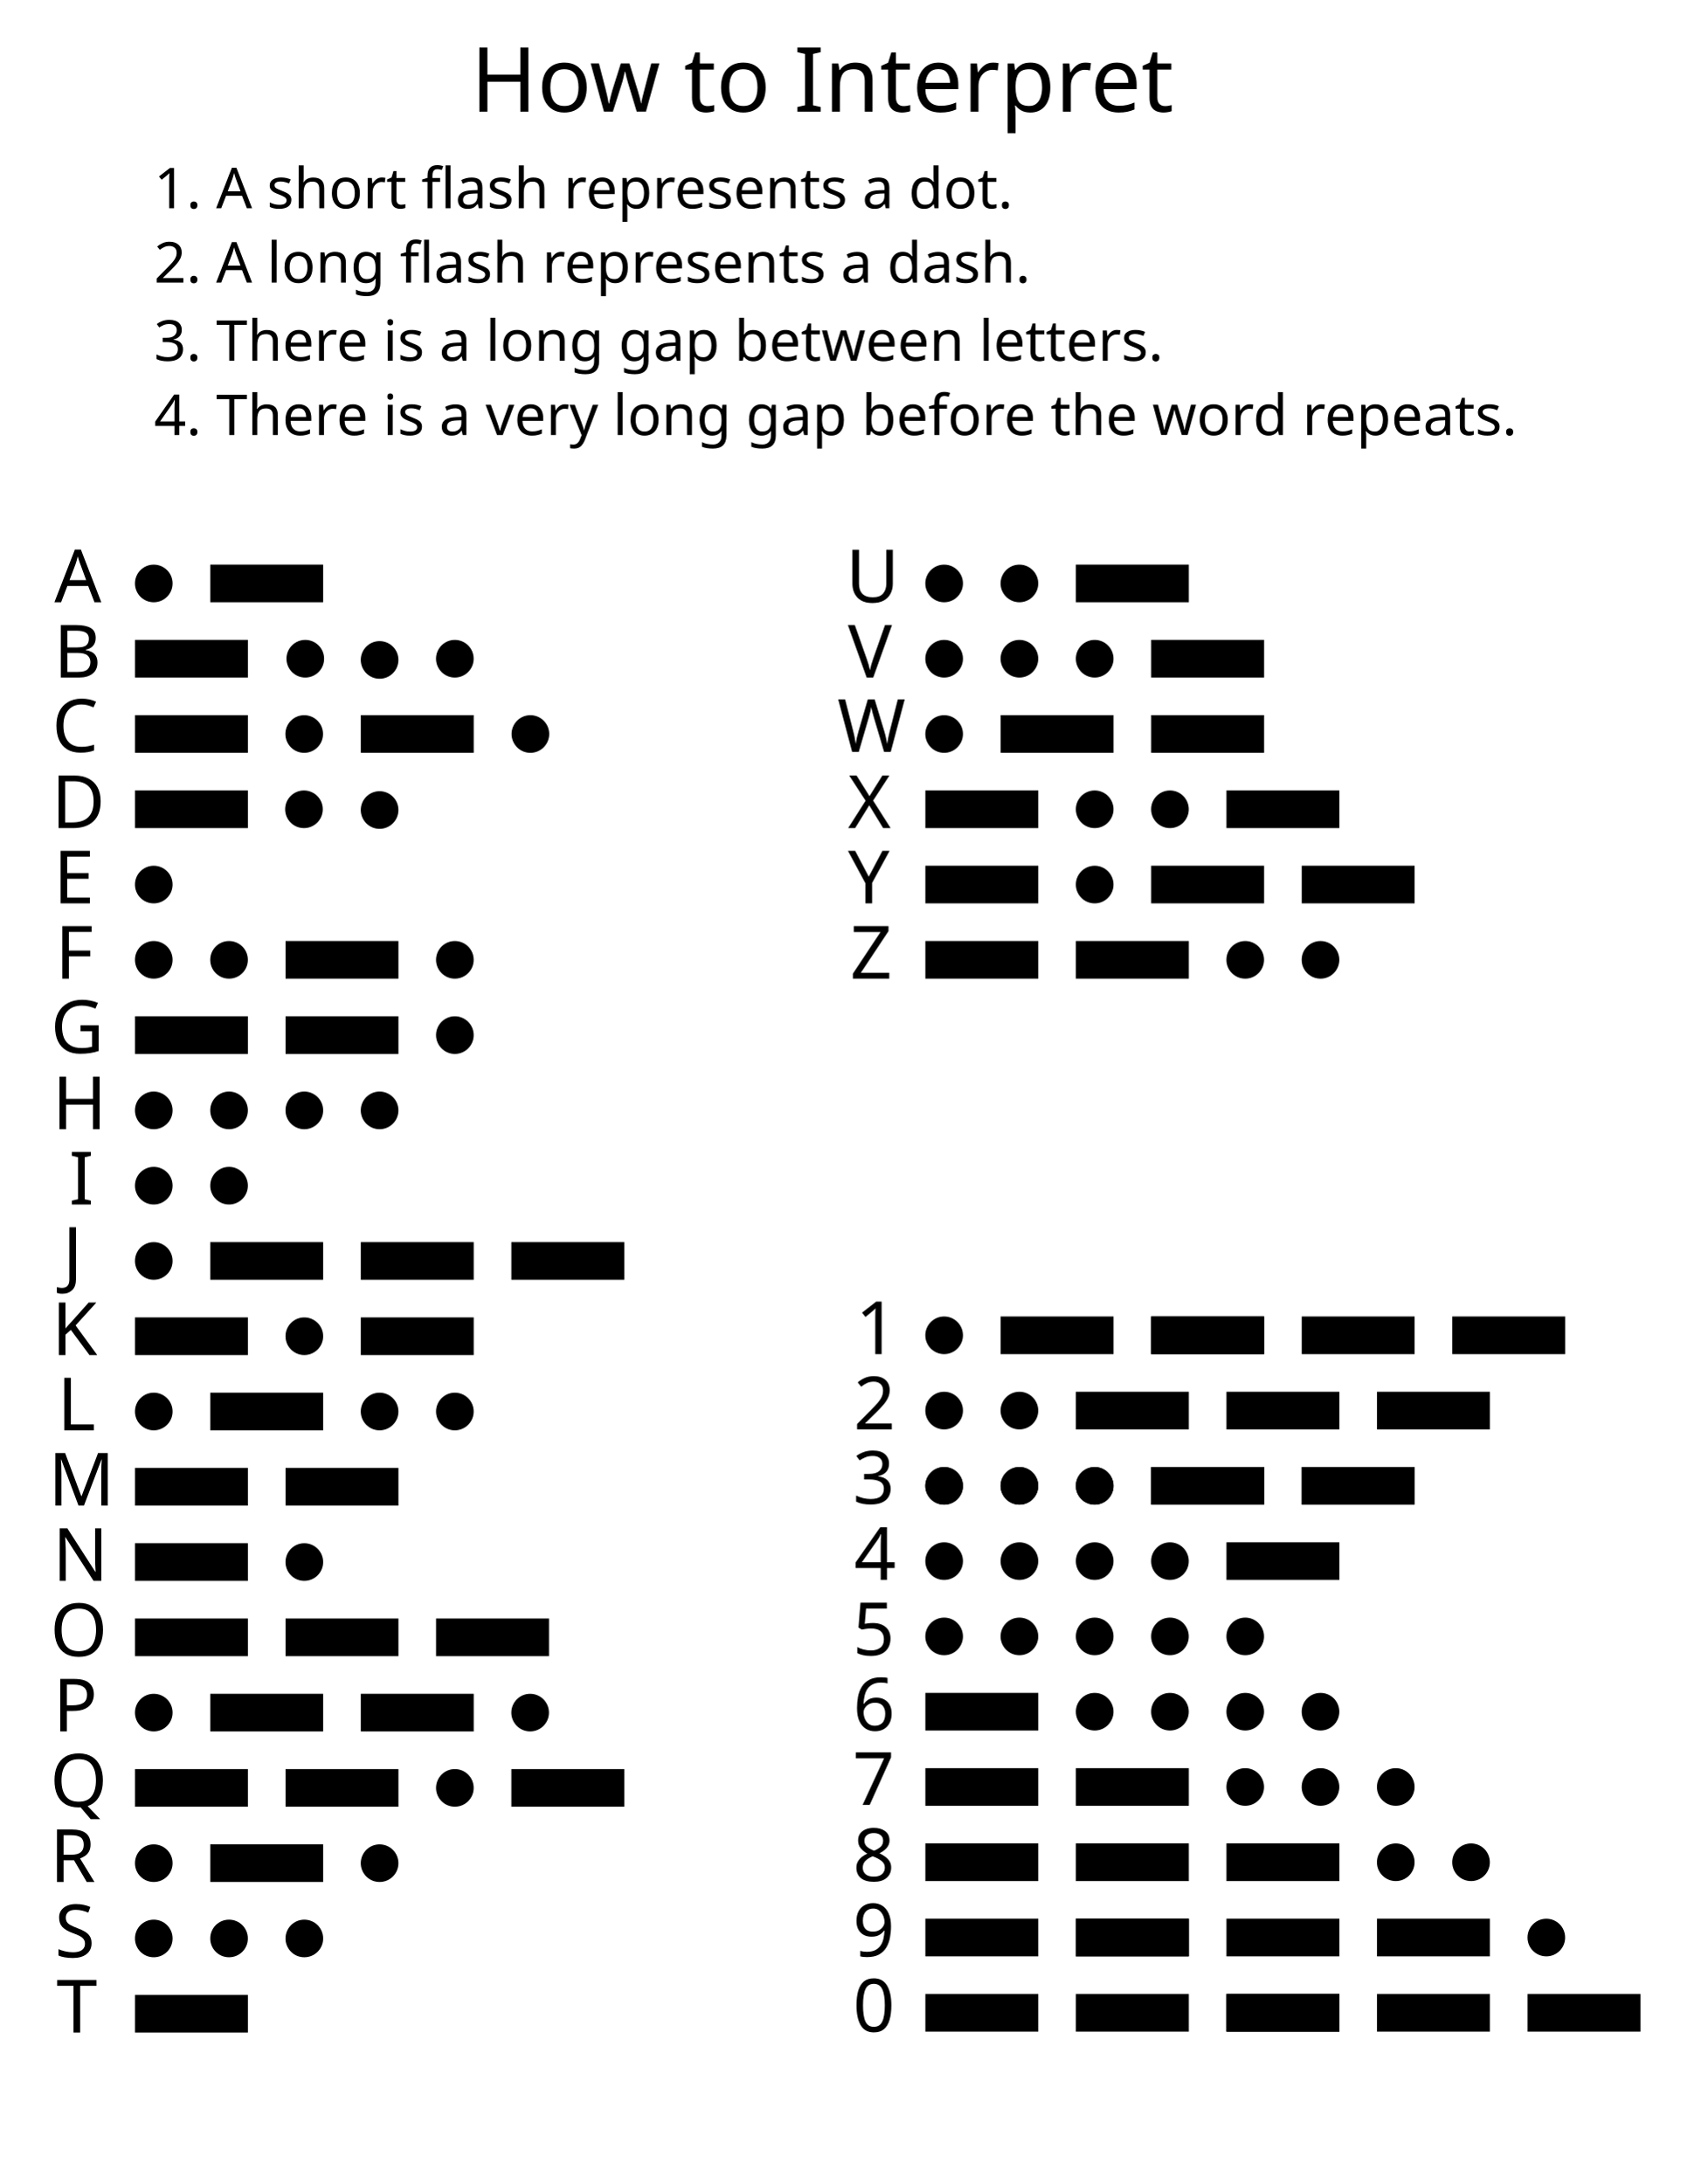
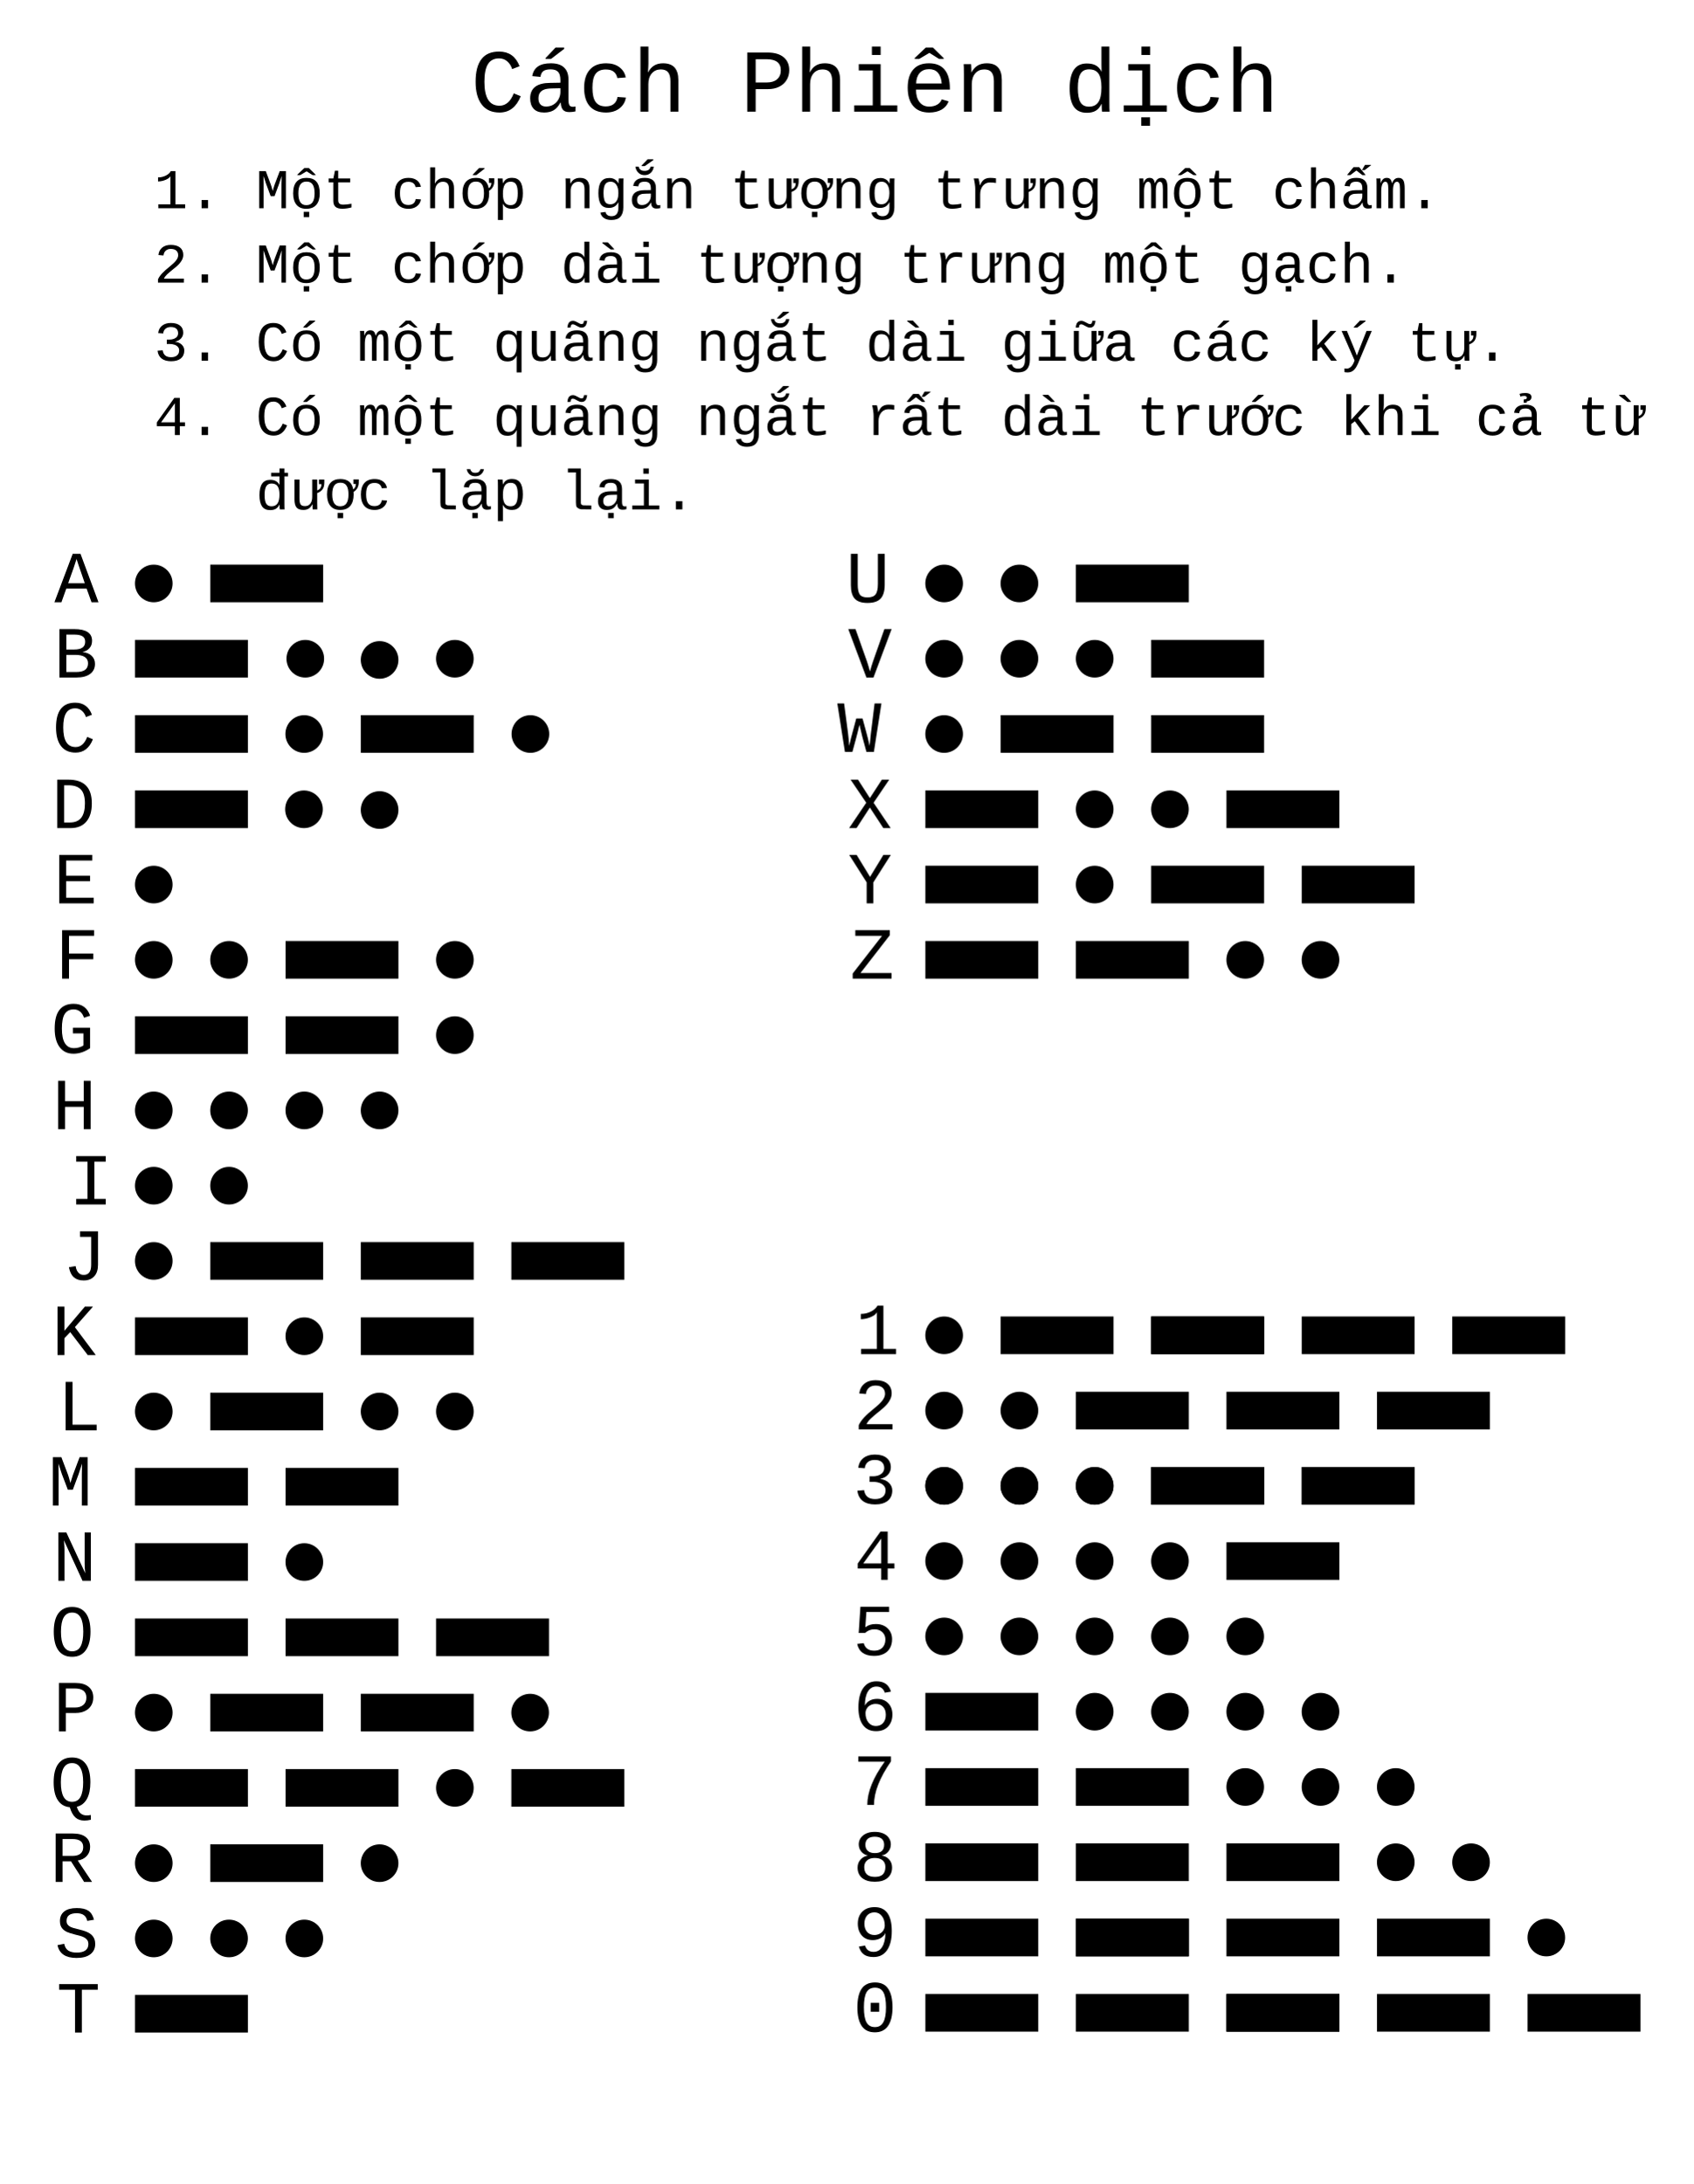
<svg xmlns="http://www.w3.org/2000/svg" xmlns:xlink="http://www.w3.org/1999/xlink" version="1.0" width="450" height="580" viewBox="0 0 414.772 500.994" id="Layer_2" xml:space="preserve">
  <defs id="defs3017" />
  <g id="g2643">
-     <text x="115.249" y="10.538" id="text2872" style="font-size:22px;font-family:Special Elite, Sans-Serif;">How to Interpret</text>
-     <text x="54.052" y="38.502" style="font-size:10px;font-family:Special Elite, Sans-Serif" id="text3411">
+     <text x="115.249" y="10.538" id="text2872" style="font-size:22px;font-family:Courier New, Sans-Serif;">Cách Phiên dịch</text>
+     <text x="54.052" y="38.502" style="font-size:10px;font-family:Courier New, Sans-Serif" id="text3411">
      <tspan x="54.052" y="38.502" id="tspan3413"> </tspan>
      <tspan x="54.052" y="38.502" id="tspan3405" />
      <tspan x="54.052" y="38.502" id="tspan3407" />
      <tspan x="54.052" y="38.502" id="tspan3409" />
    </text>
-     <text x="54.052" y="38.502" style="font-size:10px;font-family:Special Elite, Sans-Serif" id="text3401">
+     <text x="54.052" y="38.502" style="font-size:10px;font-family:Courier New, Sans-Serif" id="text3401">
      <tspan x="54.052" y="38.502" id="tspan3403" />
    </text>
-     <text xml:space="preserve" style="font-size:15px;font-style:normal;font-weight:normal;line-height:125%;letter-spacing:0px;word-spacing:0px;fill:#000000;fill-opacity:1;stroke:none;font-family:Special Elite, Sans-Serif" x="40.912" y="55.327" id="text3464" transform="matrix(0.9217156,0,0,0.9217156,0,-16.80051)">
-       <tspan id="tspan3466" x="40.912" y="55.327">1. A short flash represents a dot.</tspan>
-       <tspan x="40.912" y="75.077" id="tspan3468">2. A long flash represents a dash.</tspan>
-       <tspan x="40.912" y="95.827" id="tspan3470">3. There is a long gap between letters.</tspan>
-       <tspan x="40.912" y="115.577" id="tspan3472">4. There is a very long gap before the word repeats.</tspan>
+     <text xml:space="preserve" style="font-size:15px;font-style:normal;font-weight:normal;line-height:125%;letter-spacing:0px;word-spacing:0px;fill:#000000;fill-opacity:1;stroke:none;font-family:Courier New, Sans-Serif" x="40.912" y="55.327" id="text3464" transform="matrix(0.9217156,0,0,0.9217156,0,-16.80051)">
+       <tspan id="tspan3466" x="40.912" y="55.327">1. Một chớp ngắn tượng trưng một chấm.</tspan>
+       <tspan x="40.912" y="75.077" id="tspan3468">2. Một chớp dài tượng trưng một gạch.</tspan>
+       <tspan x="40.912" y="95.827" id="tspan3470">3. Có một quãng ngắt dài giữa các ký tự.</tspan>
+       <tspan x="40.912" y="115.577" id="tspan3472">4. Có một quãng ngắt rất dài trước khi cả từ</tspan>
+       <tspan x="40.912" y="135.327" id="tspan3474">   được lặp lại.</tspan>
    </text>
  </g>
  <g transform="translate(-3.816479,0)" id="g3272">
    <g transform="translate(-18.43432,0)" id="g3132">
      <circle cx="39.4" cy="141.48" r="3.555" transform="matrix(1.296365,0,0,1.296365,202.3859,-57.34044)" id="circle3554" />
      <rect width="27.651" height="9.217" x="285.732" y="121.457" id="rect3556" />
      <circle cx="39.4" cy="141.48" r="3.555" transform="matrix(1.296365,0,0,1.296365,220.8202,-57.34044)" id="circle3558" />
      <circle cx="39.4" cy="141.48" r="3.555" transform="matrix(1.296365,0,0,1.296365,202.3859,-38.90613)" id="circle3560" />
      <circle cx="39.4" cy="141.48" r="3.555" transform="matrix(1.296365,0,0,1.296365,220.8202,-38.90613)" id="circle3562" />
      <circle cx="39.4" cy="141.48" r="3.555" transform="matrix(1.296365,0,0,1.296365,239.2545,-38.90613)" id="circle3564" />
      <rect width="27.651" height="9.217" x="304.166" y="139.891" id="rect3566" />
      <circle cx="39.4" cy="141.48" r="3.555" transform="matrix(1.296365,0,0,1.296365,202.3859,-20.47182)" id="circle3568" />
      <rect width="27.651" height="9.217" x="267.298" y="158.325" id="rect3570" />
      <rect width="27.651" height="9.217" x="304.166" y="158.325" id="rect3572" />
      <rect width="27.651" height="9.217" x="248.863" y="176.76" id="rect3574" />
      <circle cx="39.4" cy="141.48" r="3.555" transform="matrix(1.296365,0,0,1.296365,239.2545,-2.037504)" id="circle3576" />
      <circle cx="39.4" cy="141.48" r="3.555" transform="matrix(1.296365,0,0,1.296365,257.6889,-2.037504)" id="circle3578" />
      <rect width="27.651" height="9.217" x="322.6" y="176.76" id="rect3580" />
      <rect width="27.651" height="9.217" x="248.863" y="195.194" id="rect3588" />
      <rect width="27.651" height="9.217" x="304.166" y="195.194" id="rect3590" />
      <rect width="27.651" height="9.217" x="341.035" y="195.194" id="rect3592" />
      <circle cx="39.4" cy="141.48" r="3.555" transform="matrix(1.296365,0,0,1.296365,239.2545,16.39681)" id="circle3594" />
      <rect width="27.651" height="9.217" x="248.863" y="213.628" id="rect3596" />
      <rect width="27.651" height="9.217" x="285.732" y="213.628" id="rect3598" />
      <circle cx="39.4" cy="141.48" r="3.555" transform="matrix(1.296365,0,0,1.296365,276.1232,34.83112)" id="circle3600" />
      <circle cx="39.4" cy="141.48" r="3.555" transform="matrix(1.296365,0,0,1.296365,294.5575,34.83112)" id="circle3602" />
      <g transform="translate(-1.849737,0)" id="g2615">
-         <text x="231.225" y="130.674" id="text3604" xml:space="preserve" style="font-size:18px;font-family:Special Elite, Sans-Serif">U</text>
-         <text x="231.748" y="149.108" id="text3608" xml:space="preserve" style="font-size:18px;font-family:Special Elite, Sans-Serif">V</text>
-         <text x="229.155" y="167.318" id="text3612" xml:space="preserve" style="font-size:18px;font-family:Special Elite, Sans-Serif">W</text>
-         <text x="231.734" y="185.977" id="text3616" xml:space="preserve" style="font-size:18px;font-family:Special Elite, Sans-Serif">X</text>
-         <text x="231.761" y="204.411" id="text3620" xml:space="preserve" style="font-size:18px;font-family:Special Elite, Sans-Serif">Y</text>
-         <text x="232.279" y="222.846" id="text3624" xml:space="preserve" style="font-size:18px;font-family:Special Elite, Sans-Serif">Z</text>
+         <text x="231.225" y="130.674" id="text3604" xml:space="preserve" style="font-size:18px;font-family:Courier New, Sans-Serif">U</text>
+         <text x="231.748" y="149.108" id="text3608" xml:space="preserve" style="font-size:18px;font-family:Courier New, Sans-Serif">V</text>
+         <text x="229.155" y="167.318" id="text3612" xml:space="preserve" style="font-size:18px;font-family:Courier New, Sans-Serif">W</text>
+         <text x="231.734" y="185.977" id="text3616" xml:space="preserve" style="font-size:18px;font-family:Courier New, Sans-Serif">X</text>
+         <text x="231.761" y="204.411" id="text3620" xml:space="preserve" style="font-size:18px;font-family:Courier New, Sans-Serif">Y</text>
+         <text x="232.279" y="222.846" id="text3624" xml:space="preserve" style="font-size:18px;font-family:Courier New, Sans-Serif">Z</text>
      </g>
    </g>
    <g id="g3169">
      <circle cx="39.4" cy="141.48" r="3.555" transform="matrix(1.296365,0,0,1.296365,-9.608658,-57.34044)" id="circle2870" />
      <rect width="27.651" height="9.217" x="55.303" y="121.457" id="rect3010" />
      <circle cx="39.4" cy="141.48" r="3.555" transform="matrix(1.296365,0,0,1.296365,27.49629,-38.90613)" id="circle3324" />
      <circle cx="39.4" cy="141.48" r="3.555" transform="matrix(1.296365,0,0,1.296365,45.69428,-38.61128)" id="circle3326" />
      <circle cx="39.4" cy="141.48" r="3.555" transform="matrix(1.296365,0,0,1.296365,64.12268,-38.90613)" id="circle3328" />
      <rect width="27.651" height="9.217" x="36.869" y="158.325" id="rect3330" />
      <circle cx="39.4" cy="141.48" r="3.555" transform="matrix(1.296365,0,0,1.296365,27.23125,-20.47181)" id="circle3332" />
      <rect width="27.651" height="9.217" x="92.172" y="158.325" id="rect3334" />
      <circle cx="39.4" cy="141.48" r="3.555" transform="matrix(1.296365,0,0,1.296365,82.62363,-20.47181)" id="circle3336" />
      <rect width="27.651" height="9.217" x="36.869" y="176.76" id="rect3338" />
      <circle cx="39.4" cy="141.48" r="3.555" transform="matrix(1.296365,0,0,1.296365,27.17162,-2.037504)" id="circle3340" />
      <circle cx="39.4" cy="141.48" r="3.555" transform="matrix(1.296365,0,0,1.296365,45.69428,-1.859714)" id="circle3342" />
      <circle cx="39.4" cy="141.48" r="3.555" transform="matrix(1.296365,0,0,1.296365,-9.608658,16.39681)" id="circle3412" />
      <circle cx="39.4" cy="141.48" r="3.555" transform="matrix(1.296365,0,0,1.296365,-9.608657,34.83112)" id="circle3414" />
      <circle cx="39.4" cy="141.48" r="3.555" transform="matrix(1.296365,0,0,1.296365,8.825654,34.83112)" id="circle3416" />
      <rect width="27.651" height="9.217" x="73.737" y="213.628" id="rect3420" />
      <circle cx="39.4" cy="141.48" r="3.555" transform="matrix(1.296365,0,0,1.296365,64.12859,34.83112)" id="circle3422" />
      <rect width="27.651" height="9.217" x="36.869" y="232.063" id="rect3424" />
      <rect width="27.651" height="9.217" x="73.737" y="232.063" id="rect3426" />
      <circle cx="39.4" cy="141.48" r="3.555" transform="matrix(1.296365,0,0,1.296365,64.12859,53.26543)" id="circle3428" />
      <circle cx="39.4" cy="141.48" r="3.555" transform="matrix(1.296365,0,0,1.296365,-9.608658,71.69974)" id="circle3458" />
      <circle cx="39.4" cy="141.48" r="3.555" transform="matrix(1.296365,0,0,1.296365,8.825653,71.69974)" id="circle3460" />
      <circle cx="39.4" cy="141.48" r="3.555" transform="matrix(1.296365,0,0,1.296365,27.25997,71.69974)" id="circle3462" />
      <circle cx="39.4" cy="141.48" r="3.555" transform="matrix(1.296365,0,0,1.296365,45.69428,71.69974)" id="circle3464" />
      <circle cx="39.4" cy="141.48" r="3.555" transform="matrix(1.296365,0,0,1.296365,-9.608658,90.13405)" id="circle3466" />
      <circle cx="39.4" cy="141.48" r="3.555" transform="matrix(1.296365,0,0,1.296365,8.825654,90.13405)" id="circle3468" />
      <circle cx="39.4" cy="141.48" r="3.555" transform="matrix(1.296365,0,0,1.296365,-9.608658,108.5684)" id="circle3470" />
      <rect width="27.651" height="9.217" x="55.303" y="287.366" id="rect3472" />
      <rect width="27.651" height="9.217" x="92.172" y="287.366" id="rect3474" />
      <rect width="27.651" height="9.217" x="129.04" y="287.366" id="rect3476" />
      <rect width="27.651" height="9.217" x="36.869" y="305.8" id="rect3478" />
      <circle cx="39.4" cy="141.48" r="3.555" transform="matrix(1.296365,0,0,1.296365,27.25997,127.0027)" id="circle3480" />
      <rect width="27.651" height="9.217" x="92.172" y="305.8" id="rect3482" />
      <circle cx="39.4" cy="141.48" r="3.555" transform="matrix(1.296365,0,0,1.296365,-9.608658,145.437)" id="circle3484" />
      <rect width="27.651" height="9.217" x="55.303" y="324.234" id="rect3486" />
      <circle cx="39.4" cy="141.48" r="3.555" transform="matrix(1.296365,0,0,1.296365,45.69428,145.437)" id="circle3488" />
      <circle cx="39.4" cy="141.48" r="3.555" transform="matrix(1.296365,0,0,1.296365,64.12859,145.437)" id="circle3490" />
      <rect width="27.651" height="9.217" x="36.869" y="342.669" id="rect3492" />
      <rect width="27.651" height="9.217" x="73.737" y="342.669" id="rect3494" />
      <rect width="27.651" height="9.217" x="36.869" y="361.103" id="rect3496" />
      <circle cx="39.4" cy="141.48" r="3.555" transform="matrix(1.296365,0,0,1.296365,27.25997,182.3056)" id="circle3498" />
      <rect width="27.651" height="9.217" x="36.869" y="379.537" id="rect3500" />
      <rect width="27.651" height="9.217" x="73.737" y="379.537" id="rect3502" />
      <rect width="27.651" height="9.217" x="110.606" y="379.537" id="rect3504" />
      <circle cx="39.4" cy="141.48" r="3.555" transform="matrix(1.296365,0,0,1.296365,-9.608658,219.1742)" id="circle3506" />
      <rect width="27.651" height="9.217" x="55.303" y="397.971" id="rect3508" />
      <rect width="27.651" height="9.217" x="92.172" y="397.971" id="rect3510" />
      <circle cx="39.4" cy="141.48" r="3.555" transform="matrix(1.296365,0,0,1.296365,82.5629,219.1742)" id="circle3512" />
      <rect width="27.651" height="9.217" x="36.869" y="416.406" id="rect3514" />
      <rect width="27.651" height="9.217" x="73.737" y="416.406" id="rect3516" />
      <circle cx="39.4" cy="141.48" r="3.555" transform="matrix(1.296365,0,0,1.296365,64.12859,237.6085)" id="circle3518" />
      <rect width="27.651" height="9.217" x="129.04" y="416.406" id="rect3520" />
      <circle cx="39.4" cy="141.48" r="3.555" transform="matrix(1.296365,0,0,1.296365,-9.608657,256.0428)" id="circle3522" />
      <rect width="27.651" height="9.217" x="55.303" y="434.84" id="rect3524" />
      <circle cx="39.4" cy="141.48" r="3.555" transform="matrix(1.296365,0,0,1.296365,45.69428,256.0428)" id="circle3526" />
      <circle cx="39.4" cy="141.48" r="3.555" transform="matrix(1.296365,0,0,1.296365,27.25997,274.4772)" id="circle3528" />
      <circle cx="39.4" cy="141.48" r="3.555" transform="matrix(1.296365,0,0,1.296365,8.825654,274.4772)" id="circle3530" />
      <circle cx="39.4" cy="141.48" r="3.555" transform="matrix(1.296365,0,0,1.296365,-9.608657,274.4772)" id="circle3532" />
      <rect width="27.651" height="9.217" x="36.869" y="471.709" id="rect3534" />
      <g id="g2573">
-         <text x="17.138" y="130.674" id="text3309" xml:space="preserve" style="font-size:18px;font-family:Special Elite, Sans-Serif">A</text>
-         <text x="16.954" y="149.108" id="text3344" xml:space="preserve" style="font-size:18px;font-family:Special Elite, Sans-Serif">B</text>
-         <text x="16.535" y="167.318" id="text3350" xml:space="preserve" style="font-size:18px;font-family:Special Elite, Sans-Serif">C</text>
-         <text x="16.409" y="185.977" id="text3356" xml:space="preserve" style="font-size:18px;font-family:Special Elite, Sans-Serif">D</text>
-         <text x="16.904" y="204.411" id="text3360" xml:space="preserve" style="font-size:18px;font-family:Special Elite, Sans-Serif">E</text>
-         <text x="17.323" y="222.846" id="text3364" xml:space="preserve" style="font-size:18px;font-family:Special Elite, Sans-Serif">F</text>
-         <text x="16.202" y="241.055" id="text3368" xml:space="preserve" style="font-size:18px;font-family:Special Elite, Sans-Serif">G</text>
-         <text x="16.634" y="259.714" id="text3372" xml:space="preserve" style="font-size:18px;font-family:Special Elite, Sans-Serif">H</text>
-         <text x="20.694" y="278.148" id="text3376" xml:space="preserve" style="font-size:18px;font-family:Special Elite, Sans-Serif">I</text>
-         <text x="19.145" y="296.583" id="text3380" xml:space="preserve" style="font-size:18px;font-family:Special Elite, Sans-Serif">J</text>
-         <text x="16.481" y="315.017" id="text3384" xml:space="preserve" style="font-size:18px;font-family:Special Elite, Sans-Serif">K</text>
-         <text x="17.813" y="333.451" id="text3388" xml:space="preserve" style="font-size:18px;font-family:Special Elite, Sans-Serif">L</text>
-         <text x="15.621" y="351.886" id="text3392" xml:space="preserve" style="font-size:18px;font-family:Special Elite, Sans-Serif">M</text>
-         <text x="16.684" y="370.32" id="text3396" xml:space="preserve" style="font-size:18px;font-family:Special Elite, Sans-Serif">N</text>
-         <text x="16.085" y="388.754" id="text3400" xml:space="preserve" style="font-size:18px;font-family:Special Elite, Sans-Serif">O</text>
-         <text x="16.058" y="425.623" id="text3404" xml:space="preserve" style="font-size:18px;font-family:Special Elite, Sans-Serif">Q</text>
-         <text x="16.828" y="407.189" id="text3408" xml:space="preserve" style="font-size:18px;font-family:Special Elite, Sans-Serif">P</text>
-         <text x="16.022" y="444.057" id="text3536" xml:space="preserve" style="font-size:18px;font-family:Special Elite, Sans-Serif">R</text>
-         <text x="17.206" y="462.492" id="text3540" xml:space="preserve" style="font-size:18px;font-family:Special Elite, Sans-Serif">S</text>
-         <text x="17.624" y="480.926" id="text3544" xml:space="preserve" style="font-size:18px;font-family:Special Elite, Sans-Serif">T</text>
+         <text x="17.138" y="130.674" id="text3309" xml:space="preserve" style="font-size:18px;font-family:Courier New, Sans-Serif">A</text>
+         <text x="16.954" y="149.108" id="text3344" xml:space="preserve" style="font-size:18px;font-family:Courier New, Sans-Serif">B</text>
+         <text x="16.535" y="167.318" id="text3350" xml:space="preserve" style="font-size:18px;font-family:Courier New, Sans-Serif">C</text>
+         <text x="16.409" y="185.977" id="text3356" xml:space="preserve" style="font-size:18px;font-family:Courier New, Sans-Serif">D</text>
+         <text x="16.904" y="204.411" id="text3360" xml:space="preserve" style="font-size:18px;font-family:Courier New, Sans-Serif">E</text>
+         <text x="17.323" y="222.846" id="text3364" xml:space="preserve" style="font-size:18px;font-family:Courier New, Sans-Serif">F</text>
+         <text x="16.202" y="241.055" id="text3368" xml:space="preserve" style="font-size:18px;font-family:Courier New, Sans-Serif">G</text>
+         <text x="16.634" y="259.714" id="text3372" xml:space="preserve" style="font-size:18px;font-family:Courier New, Sans-Serif">H</text>
+         <text x="20.694" y="278.148" id="text3376" xml:space="preserve" style="font-size:18px;font-family:Courier New, Sans-Serif">I</text>
+         <text x="19.145" y="296.583" id="text3380" xml:space="preserve" style="font-size:18px;font-family:Courier New, Sans-Serif">J</text>
+         <text x="16.481" y="315.017" id="text3384" xml:space="preserve" style="font-size:18px;font-family:Courier New, Sans-Serif">K</text>
+         <text x="17.813" y="333.451" id="text3388" xml:space="preserve" style="font-size:18px;font-family:Courier New, Sans-Serif">L</text>
+         <text x="15.621" y="351.886" id="text3392" xml:space="preserve" style="font-size:18px;font-family:Courier New, Sans-Serif">M</text>
+         <text x="16.684" y="370.32" id="text3396" xml:space="preserve" style="font-size:18px;font-family:Courier New, Sans-Serif">N</text>
+         <text x="16.085" y="388.754" id="text3400" xml:space="preserve" style="font-size:18px;font-family:Courier New, Sans-Serif">O</text>
+         <text x="16.058" y="425.623" id="text3404" xml:space="preserve" style="font-size:18px;font-family:Courier New, Sans-Serif">Q</text>
+         <text x="16.828" y="407.189" id="text3408" xml:space="preserve" style="font-size:18px;font-family:Courier New, Sans-Serif">P</text>
+         <text x="16.022" y="444.057" id="text3536" xml:space="preserve" style="font-size:18px;font-family:Courier New, Sans-Serif">R</text>
+         <text x="17.206" y="462.492" id="text3540" xml:space="preserve" style="font-size:18px;font-family:Courier New, Sans-Serif">S</text>
+         <text x="17.624" y="480.926" id="text3544" xml:space="preserve" style="font-size:18px;font-family:Courier New, Sans-Serif">T</text>
      </g>
      <use transform="translate(-18.43431,18.43431)" id="use2703" x="0" y="0" width="414.772" height="500.994" xlink:href="#rect3010" />
    </g>
    <g transform="translate(-18.43431,64.2951)" id="g3051">
      <use transform="translate(211.9946,119.823)" id="use2707" x="0" y="0" width="414.772" height="500.994" xlink:href="#rect3010" />
      <use transform="translate(248.8632,119.823)" id="use2709" x="0" y="0" width="414.772" height="500.994" xlink:href="#rect3010" />
      <use id="use2711" x="0" y="0" width="414.772" height="500.994" xlink:href="#use2709" />
      <use transform="translate(285.7318,119.823)" id="use2713" x="0" y="0" width="414.772" height="500.994" xlink:href="#rect3010" />
      <use transform="translate(322.6005,119.823)" id="use2715" x="0" y="0" width="414.772" height="500.994" xlink:href="#rect3010" />
      <use transform="translate(211.9946,119.823)" id="use2717" x="0" y="0" width="414.772" height="500.994" xlink:href="#circle2870" />
      <use transform="translate(211.9946,138.2573)" id="use2719" x="0" y="0" width="414.772" height="500.994" xlink:href="#circle2870" />
      <use transform="translate(230.4289,138.2573)" id="use2721" x="0" y="0" width="414.772" height="500.994" xlink:href="#circle2870" />
      <use transform="translate(230.4289,138.2573)" id="use2723" x="0" y="0" width="414.772" height="500.994" xlink:href="#rect3010" />
      <use transform="translate(267.2975,138.2573)" id="use2725" x="0" y="0" width="414.772" height="500.994" xlink:href="#rect3010" />
      <use transform="translate(304.1661,138.2573)" id="use2727" x="0" y="0" width="414.772" height="500.994" xlink:href="#rect3010" />
      <use transform="translate(211.9946,156.6916)" id="use2779" x="0" y="0" width="414.772" height="500.994" xlink:href="#circle2870" />
      <use transform="translate(18.43431,4.0522843e-6)" id="use2781" x="0" y="0" width="414.772" height="500.994" xlink:href="#use2779" />
      <use transform="translate(18.43431,0)" id="use2783" x="0" y="0" width="414.772" height="500.994" xlink:href="#use2781" />
      <use transform="translate(18.43431,18.43431)" id="use2785" x="0" y="0" width="414.772" height="500.994" xlink:href="#use2723" />
      <use transform="translate(36.86862,9.8155382e-8)" id="use2787" x="0" y="0" width="414.772" height="500.994" xlink:href="#use2785" />
      <use transform="translate(2.324722e-7,18.43431)" id="use2789" x="0" y="0" width="414.772" height="500.994" xlink:href="#use2779" />
      <use transform="translate(18.43431,7.8636818e-8)" id="use2791" x="0" y="0" width="414.772" height="500.994" xlink:href="#use2789" />
      <use transform="translate(18.43431,0)" id="use2793" x="0" y="0" width="414.772" height="500.994" xlink:href="#use2791" />
      <use transform="translate(18.43431,0)" id="use2795" x="0" y="0" width="414.772" height="500.994" xlink:href="#use2793" />
      <use transform="translate(18.43431,18.43431)" id="use2797" x="0" y="0" width="414.772" height="500.994" xlink:href="#use2785" />
      <use transform="translate(-2.3247221e-7,18.43431)" id="use2799" x="0" y="0" width="414.772" height="500.994" xlink:href="#use2789" />
      <use transform="translate(18.43431,-4.2724257e-8)" id="use2801" x="0" y="0" width="414.772" height="500.994" xlink:href="#use2799" />
      <use transform="translate(18.43431,0)" id="use2803" x="0" y="0" width="414.772" height="500.994" xlink:href="#use2801" />
      <use transform="translate(18.43431,0)" id="use2805" x="0" y="0" width="414.772" height="500.994" xlink:href="#use2803" />
      <use transform="translate(18.43431,0)" id="use2807" x="0" y="0" width="414.772" height="500.994" xlink:href="#use2805" />
      <use transform="translate(36.86862,36.86862)" id="use2809" x="0" y="0" width="414.772" height="500.994" xlink:href="#use2789" />
      <use transform="translate(36.86862,36.86862)" id="use2811" x="0" y="0" width="414.772" height="500.994" xlink:href="#use2791" />
      <use transform="translate(36.86862,36.86862)" id="use2813" x="0" y="0" width="414.772" height="500.994" xlink:href="#use2793" />
      <use transform="translate(36.86862,36.86862)" id="use2815" x="0" y="0" width="414.772" height="500.994" xlink:href="#use2795" />
      <use transform="translate(-73.73725,36.86862)" id="use2817" x="0" y="0" width="414.772" height="500.994" xlink:href="#use2797" />
      <use id="use2819" x="0" y="0" width="414.772" height="500.994" xlink:href="#use2779" />
      <use id="use2821" x="0" y="0" width="414.772" height="500.994" xlink:href="#use2781" />
      <use id="use2823" x="0" y="0" width="414.772" height="500.994" xlink:href="#use2783" />
      <use id="use2825" x="0" y="0" width="414.772" height="500.994" xlink:href="#use2785" />
      <use id="use2827" x="0" y="0" width="414.772" height="500.994" xlink:href="#use2787" />
      <use transform="translate(73.73724,73.73725)" id="use2829" x="0" y="0" width="414.772" height="500.994" xlink:href="#use2779" />
      <use transform="translate(73.73724,73.73724)" id="use2831" x="0" y="0" width="414.772" height="500.994" xlink:href="#use2781" />
      <use transform="translate(73.73724,73.73724)" id="use2833" x="0" y="0" width="414.772" height="500.994" xlink:href="#use2783" />
      <use transform="translate(-55.30293,73.73724)" id="use2845" x="0" y="0" width="414.772" height="500.994" xlink:href="#use2825" />
      <use transform="translate(-55.30293,73.73725)" id="use2847" x="0" y="0" width="414.772" height="500.994" xlink:href="#use2827" />
      <use transform="translate(36.86862,18.43431)" id="use2849" x="0" y="0" width="414.772" height="500.994" xlink:href="#use2829" />
      <use transform="translate(36.86862,18.43431)" id="use2851" x="0" y="0" width="414.772" height="500.994" xlink:href="#use2831" />
      <use transform="translate(36.86862,18.43431)" id="use2855" x="0" y="0" width="414.772" height="500.994" xlink:href="#use2845" />
      <use transform="translate(36.86862,18.43431)" id="use2857" x="0" y="0" width="414.772" height="500.994" xlink:href="#use2847" />
      <use transform="translate(-36.86862,3.3648014e-7)" id="use2859" x="0" y="0" width="414.772" height="500.994" xlink:href="#use2855" />
      <use transform="translate(-18.43432,147.4745)" id="use2861" x="0" y="0" width="414.772" height="500.994" xlink:href="#use2707" />
      <use transform="translate(-18.43432,147.4745)" id="use2863" x="0" y="0" width="414.772" height="500.994" xlink:href="#use2709" />
      <use transform="translate(-18.43432,147.4745)" id="use2865" x="0" y="0" width="414.772" height="500.994" xlink:href="#use2711" />
      <use transform="translate(-18.43432,147.4745)" id="use2867" x="0" y="0" width="414.772" height="500.994" xlink:href="#use2713" />
      <use transform="translate(-18.43432,147.4745)" id="use2869" x="0" y="0" width="414.772" height="500.994" xlink:href="#use2715" />
      <use transform="translate(-110.6059,18.4343)" id="use2873" x="0" y="0" width="414.772" height="500.994" xlink:href="#use2869" />
      <use transform="translate(18.43431,18.43431)" id="use2875" x="0" y="0" width="414.772" height="500.994" xlink:href="#use2851" />
      <use transform="translate(36.86863,18.4343)" id="use2877" x="0" y="0" width="414.772" height="500.994" xlink:href="#use2861" />
      <use transform="translate(36.86863,18.4343)" id="use2879" x="0" y="0" width="414.772" height="500.994" xlink:href="#use2863" />
      <use transform="translate(36.86863,18.4343)" id="use2881" x="0" y="0" width="414.772" height="500.994" xlink:href="#use2865" />
      <use transform="translate(36.86863,18.4343)" id="use2883" x="0" y="0" width="414.772" height="500.994" xlink:href="#use2867" />
      <use transform="translate(36.86863,18.4343)" id="use2885" x="0" y="0" width="414.772" height="500.994" xlink:href="#use2869" />
      <g id="g3029">
-         <text x="231.757" y="250.497" id="text2889" xml:space="preserve" style="font-size:18px;font-family:Special Elite, Sans-Serif">1</text>
-         <text x="231.284" y="268.931" id="text2893" xml:space="preserve" style="font-size:18px;font-family:Special Elite, Sans-Serif">2</text>
-         <text x="231.099" y="287.141" id="text2897" xml:space="preserve" style="font-size:18px;font-family:Special Elite, Sans-Serif">3</text>
-         <text x="231.397" y="305.8" id="text2901" xml:space="preserve" style="font-size:18px;font-family:Special Elite, Sans-Serif">4</text>
-         <text x="231.054" y="324.234" id="text2905" xml:space="preserve" style="font-size:18px;font-family:Special Elite, Sans-Serif">5</text>
-         <text x="231.144" y="342.669" id="text2909" xml:space="preserve" style="font-size:18px;font-family:Special Elite, Sans-Serif">6</text>
-         <text x="231.05" y="360.878" id="text2913" xml:space="preserve" style="font-size:18px;font-family:Special Elite, Sans-Serif">7</text>
-         <text x="231.099" y="379.537" id="text2917" xml:space="preserve" style="font-size:18px;font-family:Special Elite, Sans-Serif">8</text>
-         <text x="231.09" y="397.971" id="text2921" xml:space="preserve" style="font-size:18px;font-family:Special Elite, Sans-Serif">9</text>
-         <text x="231.126" y="416.406" id="text2925" xml:space="preserve" style="font-size:18px;font-family:Special Elite, Sans-Serif">0</text>
+         <text x="231.757" y="250.497" id="text2889" xml:space="preserve" style="font-size:18px;font-family:Courier New, Sans-Serif">1</text>
+         <text x="231.284" y="268.931" id="text2893" xml:space="preserve" style="font-size:18px;font-family:Courier New, Sans-Serif">2</text>
+         <text x="231.099" y="287.141" id="text2897" xml:space="preserve" style="font-size:18px;font-family:Courier New, Sans-Serif">3</text>
+         <text x="231.397" y="305.8" id="text2901" xml:space="preserve" style="font-size:18px;font-family:Courier New, Sans-Serif">4</text>
+         <text x="231.054" y="324.234" id="text2905" xml:space="preserve" style="font-size:18px;font-family:Courier New, Sans-Serif">5</text>
+         <text x="231.144" y="342.669" id="text2909" xml:space="preserve" style="font-size:18px;font-family:Courier New, Sans-Serif">6</text>
+         <text x="231.05" y="360.878" id="text2913" xml:space="preserve" style="font-size:18px;font-family:Courier New, Sans-Serif">7</text>
+         <text x="231.099" y="379.537" id="text2917" xml:space="preserve" style="font-size:18px;font-family:Courier New, Sans-Serif">8</text>
+         <text x="231.09" y="397.971" id="text2921" xml:space="preserve" style="font-size:18px;font-family:Courier New, Sans-Serif">9</text>
+         <text x="231.126" y="416.406" id="text2925" xml:space="preserve" style="font-size:18px;font-family:Courier New, Sans-Serif">0</text>
      </g>
    </g>
  </g>
</svg>
